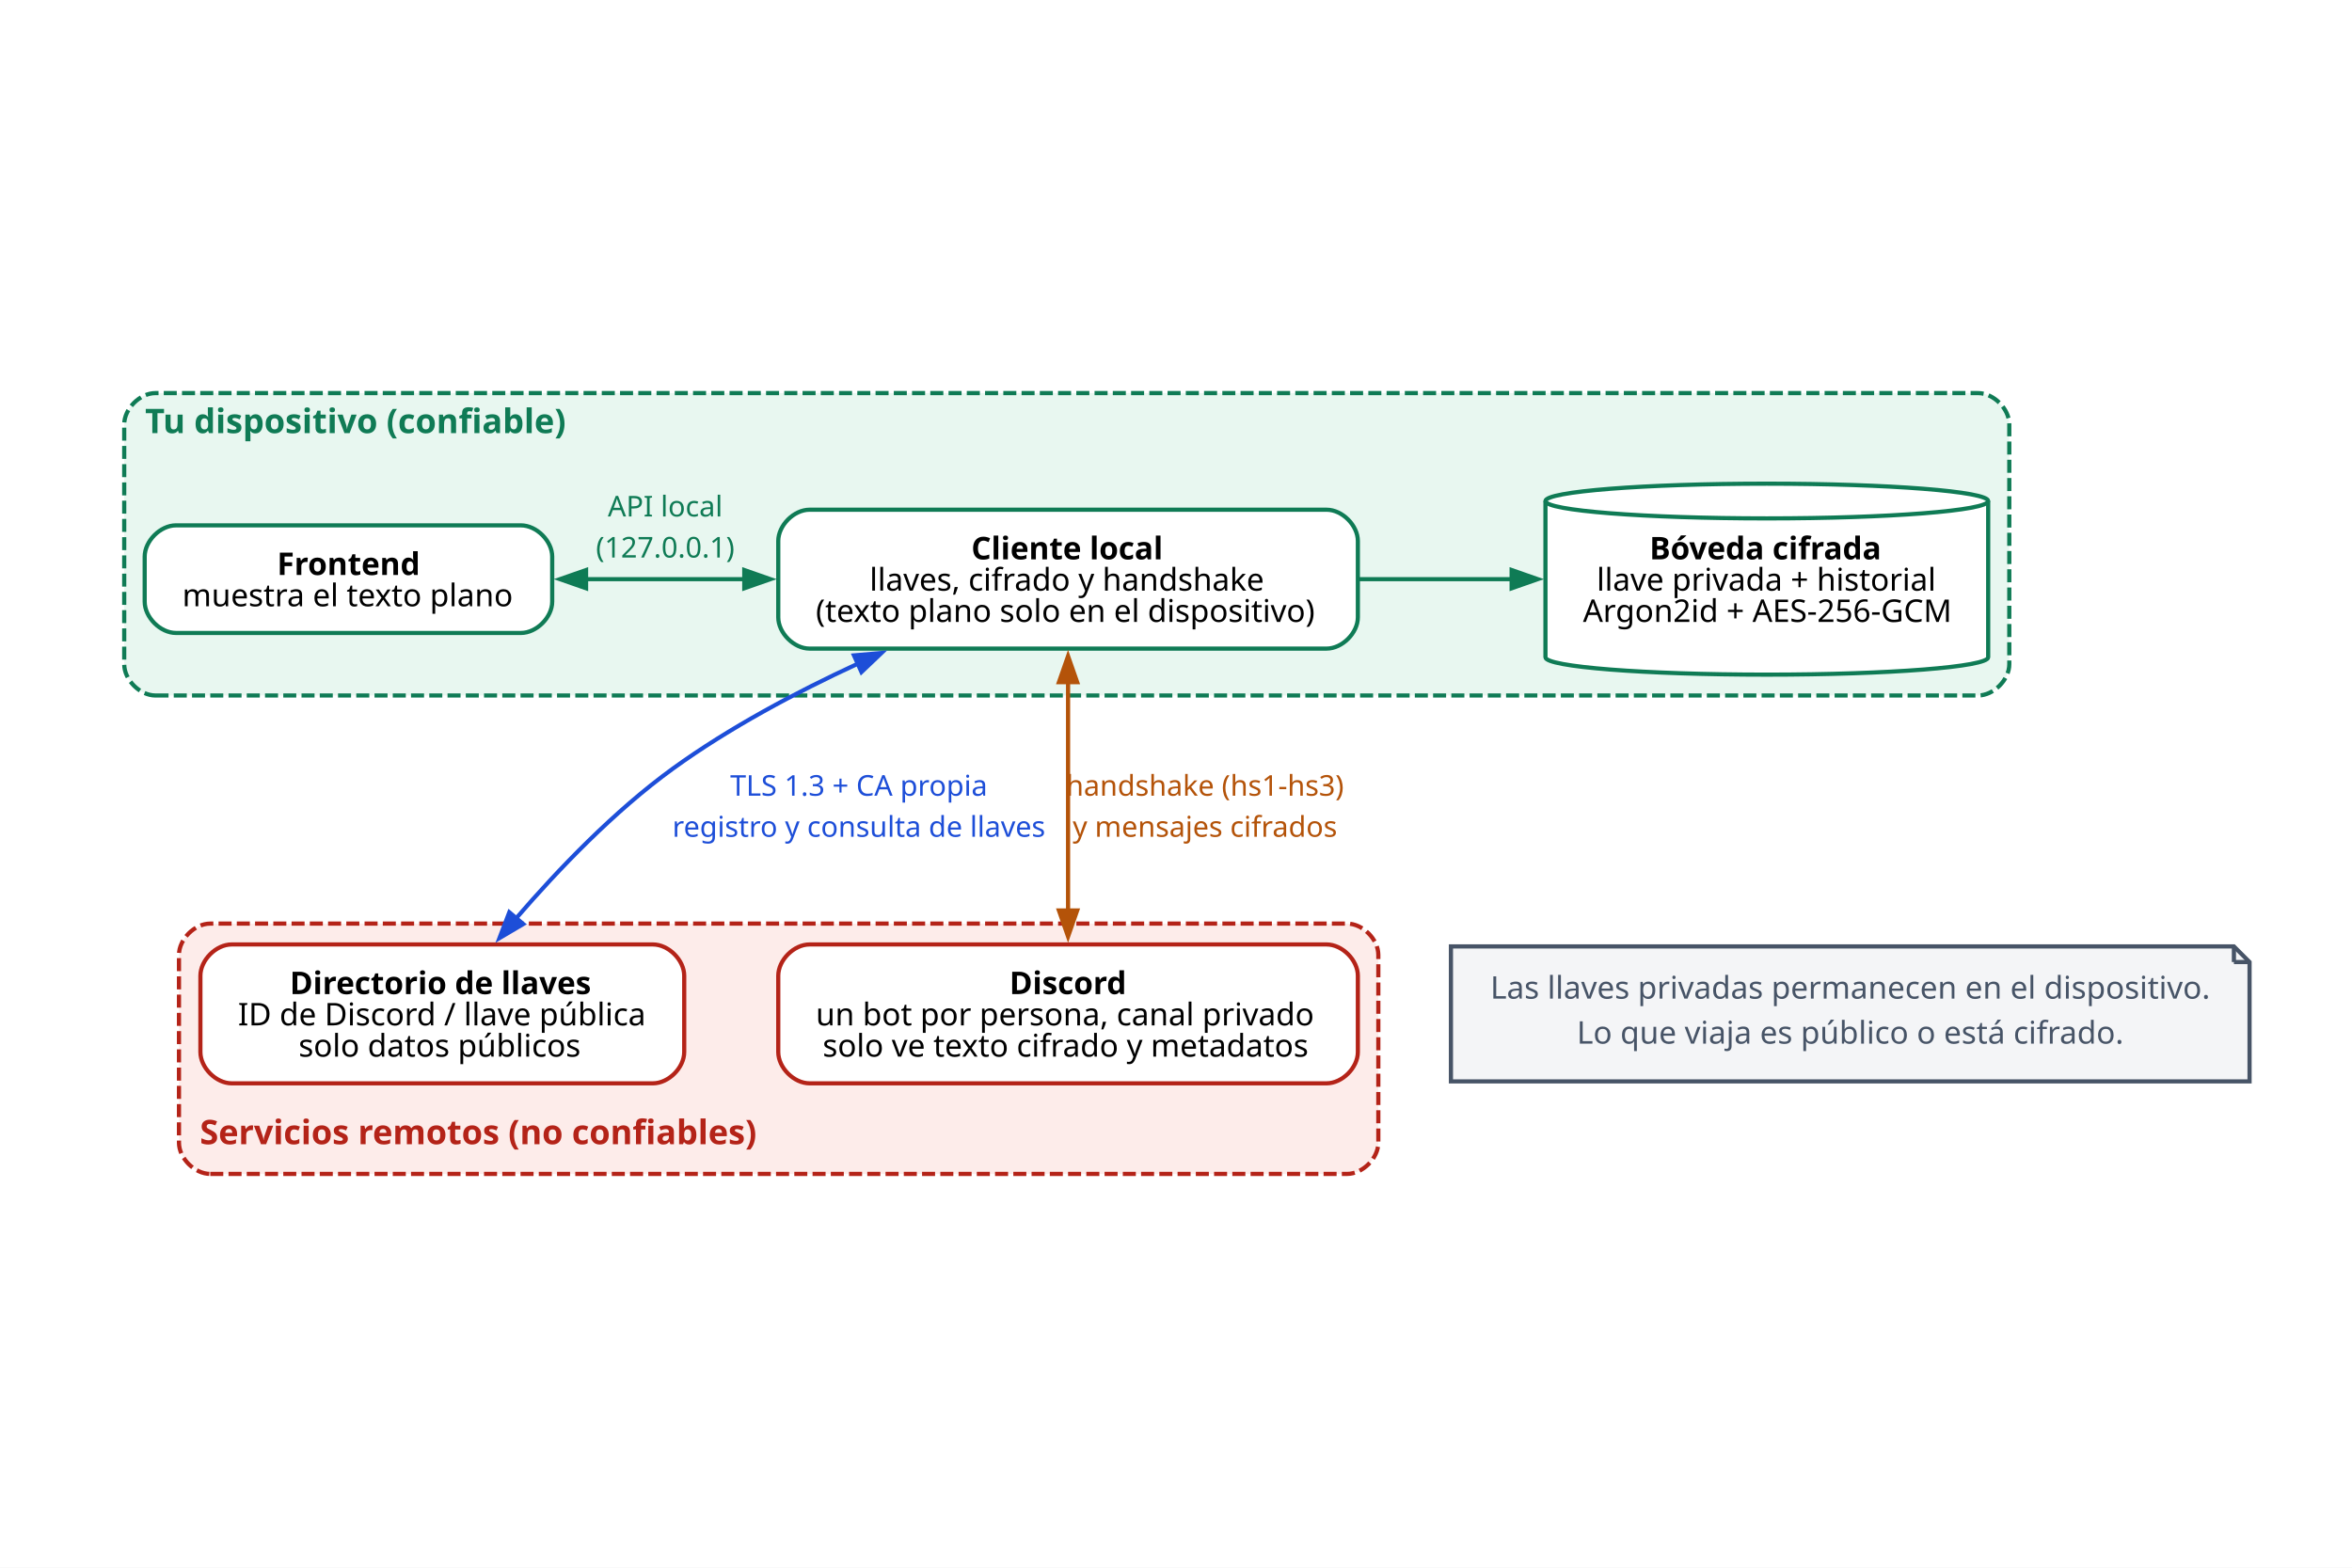
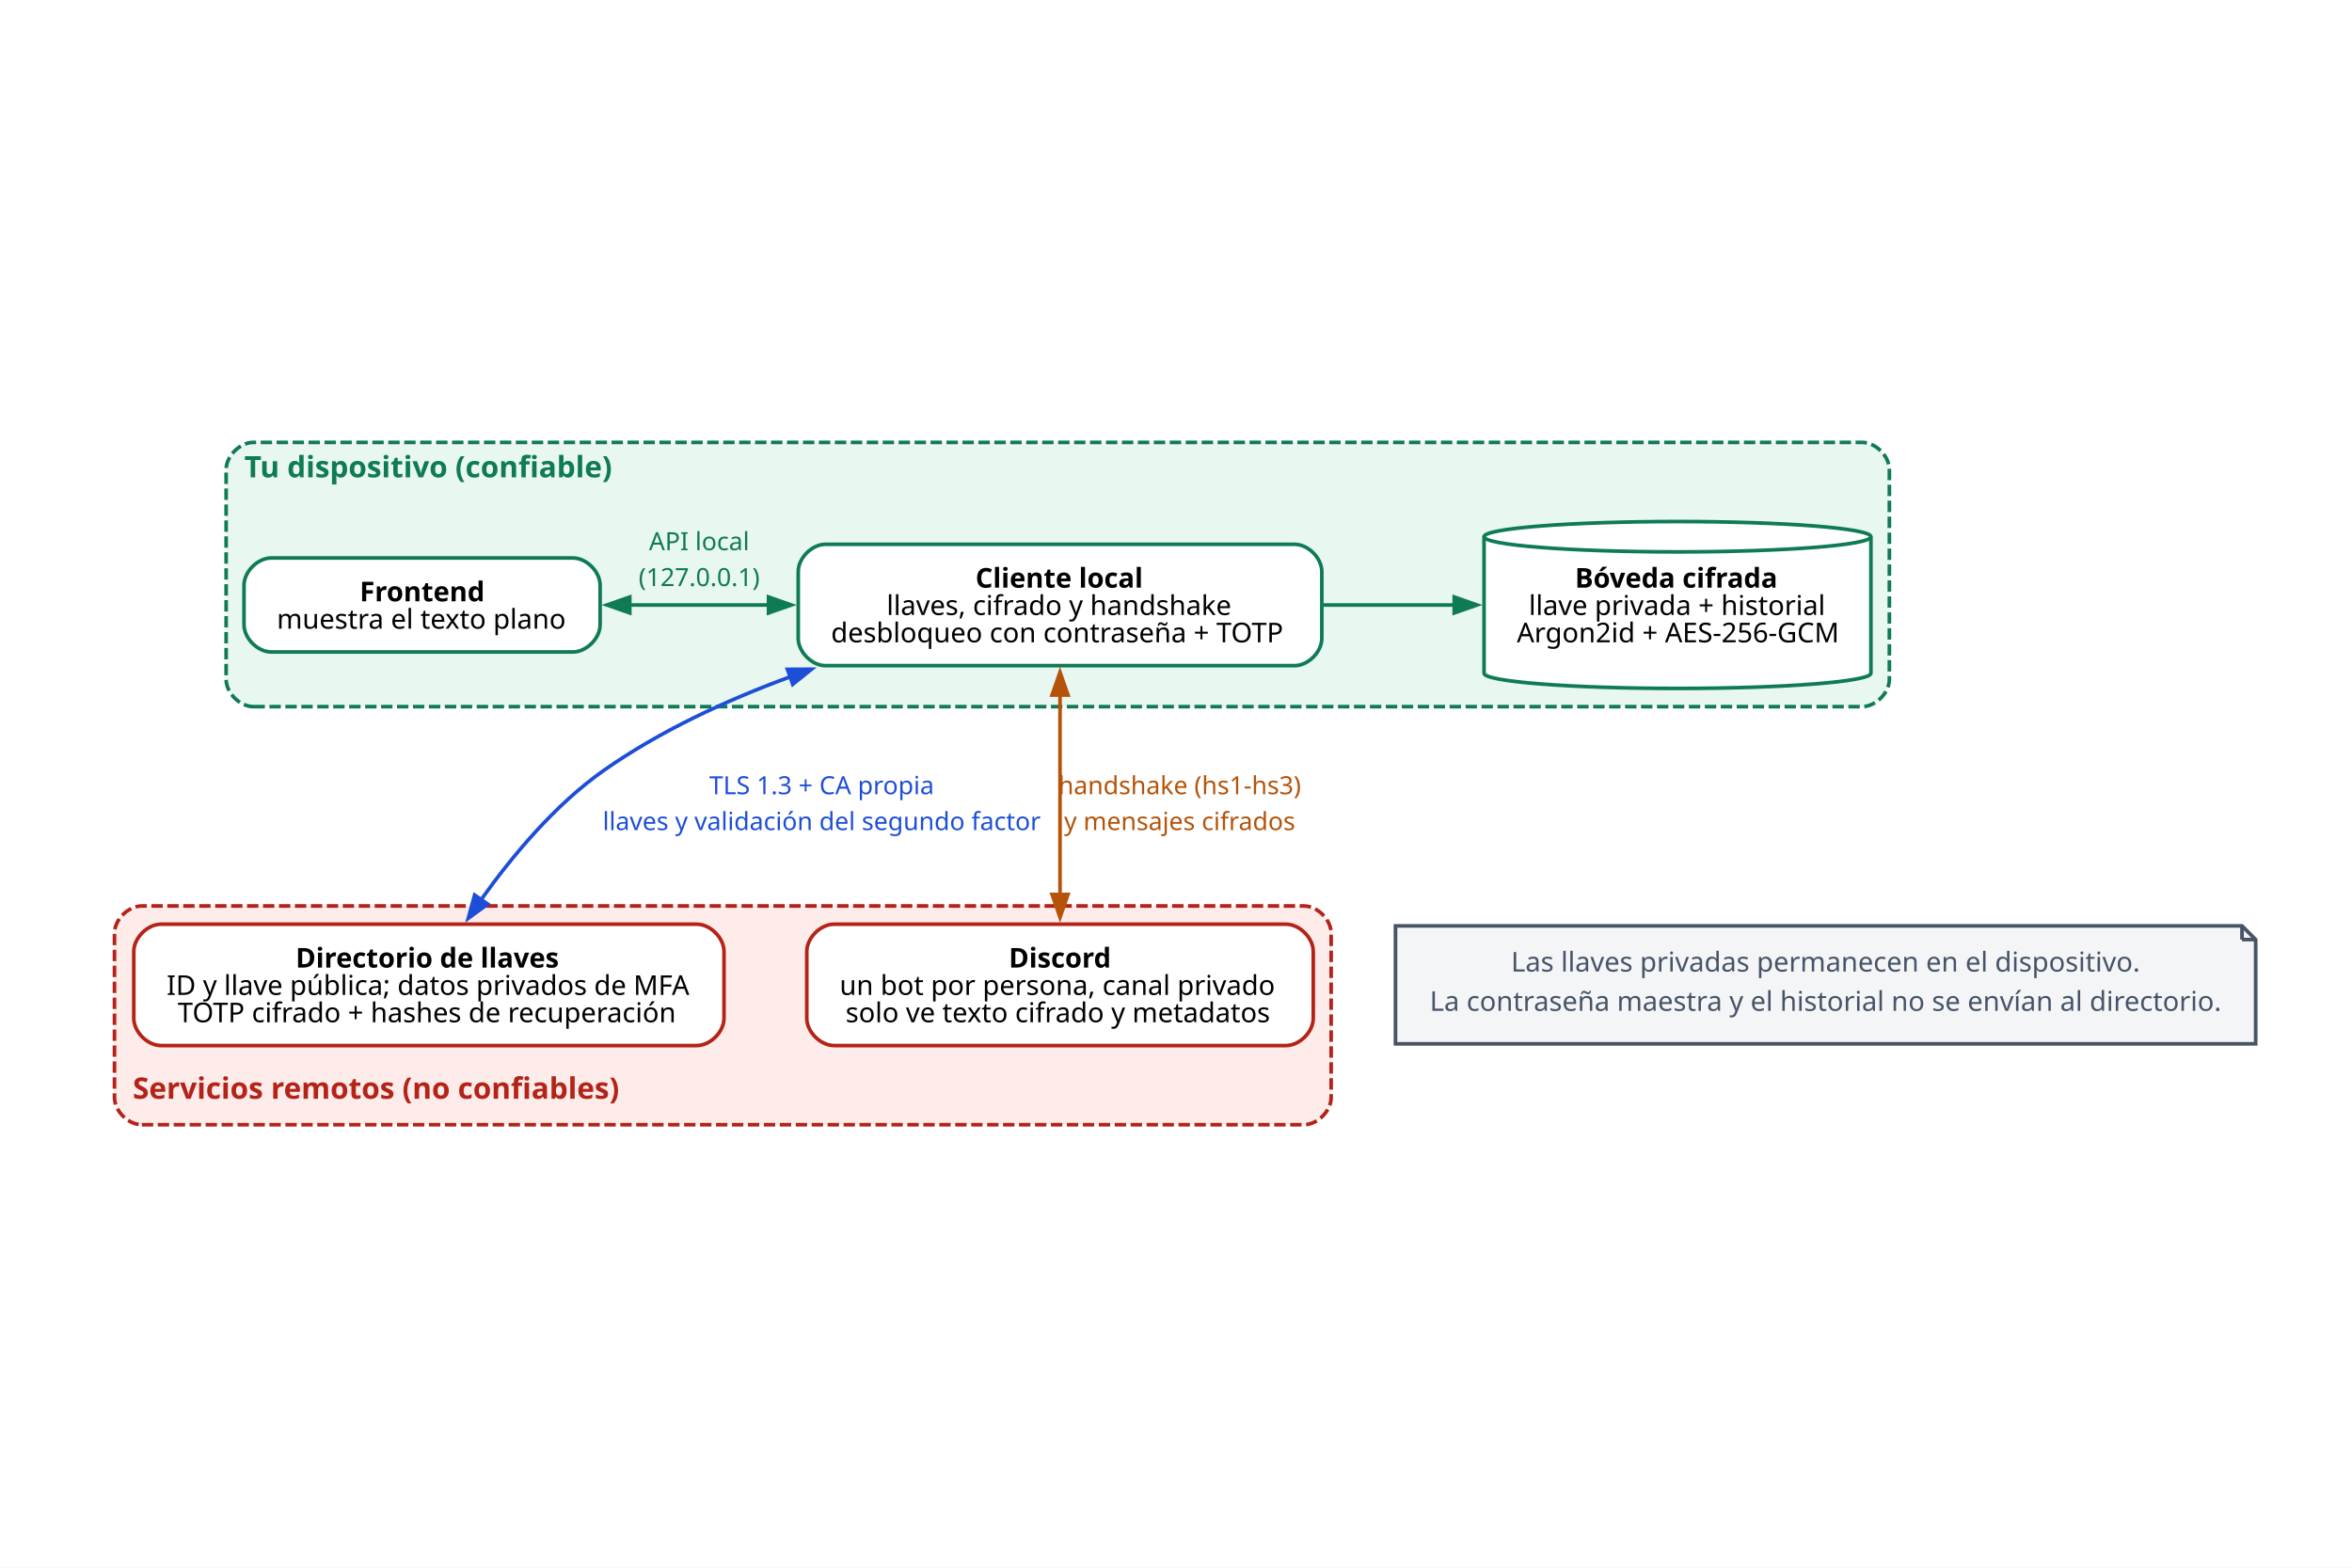
<svg xmlns="http://www.w3.org/2000/svg" width="1200" height="800" viewBox="0 0 1200 800">
  <rect width="1200" height="800" fill="white" />
-   <svg width="1152" height="752" viewBox="0.00 0.00 866.00 359.00" x="24" y="24" preserveAspectRatio="xMidYMid meet">
+   <svg width="1152" height="752" viewBox="0.00 0.00 991.00 359.00" x="24" y="24" preserveAspectRatio="xMidYMid meet">
    <g id="graph0" class="graph" transform="scale(1 1) rotate(0) translate(21.6 337.14)">
-       <polygon fill="white" stroke="none" points="-21.6,21.6 -21.6,-337.14 844.75,-337.14 844.75,21.6 -21.6,21.6" />
+       <polygon fill="white" stroke="none" points="-21.6,21.6 -21.6,-337.14 969.38,-337.14 969.38,21.6 -21.6,21.6" />
      <g id="clust1" class="cluster">
-         <path fill="#e8f7f0" stroke="#0f7b55" stroke-width="1.6" stroke-dasharray="5,2" d="M20,-191.53C20,-191.53 719,-191.53 719,-191.53 725,-191.53 731,-197.53 731,-203.53 731,-203.53 731,-295.54 731,-295.54 731,-301.54 725,-307.54 719,-307.54 719,-307.54 20,-307.54 20,-307.54 14,-307.54 8,-301.54 8,-295.54 8,-295.54 8,-203.53 8,-203.53 8,-197.53 14,-191.53 20,-191.53" />
-         <text xml:space="preserve" text-anchor="start" x="16" y="-292.19" font-family="Noto Sans" font-weight="bold" font-size="13.00" fill="#0f7b55">Tu dispositivo (confiable)</text>
+         <path fill="#e8f7f0" stroke="#0f7b55" stroke-width="1.6" stroke-dasharray="5,2" d="M69,-191.53C69,-191.53 775,-191.53 775,-191.53 781,-191.53 787,-197.53 787,-203.53 787,-203.53 787,-295.54 787,-295.54 787,-301.54 781,-307.54 775,-307.54 775,-307.54 69,-307.54 69,-307.54 63,-307.54 57,-301.54 57,-295.54 57,-295.54 57,-203.53 57,-203.53 57,-197.53 63,-191.53 69,-191.53" />
+         <text xml:space="preserve" text-anchor="start" x="65" y="-292.19" font-family="Noto Sans" font-weight="bold" font-size="13.00" fill="#0f7b55">Tu dispositivo (confiable)</text>
      </g>
      <g id="clust3" class="cluster">
-         <path fill="#fdecea" stroke="#b42318" stroke-width="1.6" stroke-dasharray="5,2" d="M41,-8C41,-8 477,-8 477,-8 483,-8 489,-14 489,-20 489,-20 489,-92.03 489,-92.03 489,-98.03 483,-104.03 477,-104.03 477,-104.03 41,-104.03 41,-104.03 35,-104.03 29,-98.03 29,-92.03 29,-92.03 29,-20 29,-20 29,-14 35,-8 41,-8" />
-         <text xml:space="preserve" text-anchor="start" x="37" y="-19.4" font-family="Noto Sans" font-weight="bold" font-size="13.00" fill="#b42318">Servicios remotos (no confiables)</text>
+         <path fill="#fdecea" stroke="#b42318" stroke-width="1.6" stroke-dasharray="5,2" d="M20,-8C20,-8 530,-8 530,-8 536,-8 542,-14 542,-20 542,-20 542,-92.03 542,-92.03 542,-98.03 536,-104.03 530,-104.03 530,-104.03 20,-104.03 20,-104.03 14,-104.03 8,-98.03 8,-92.03 8,-92.03 8,-20 8,-20 8,-14 14,-8 20,-8" />
+         <text xml:space="preserve" text-anchor="start" x="16" y="-19.4" font-family="Noto Sans" font-weight="bold" font-size="13.00" fill="#b42318">Servicios remotos (no confiables)</text>
      </g>
      <g id="node1" class="node">
-         <path fill="white" stroke="#0f7b55" stroke-width="1.6" d="M160.15,-256.8C160.15,-256.8 27.85,-256.8 27.85,-256.8 21.85,-256.8 15.85,-250.8 15.85,-244.8 15.85,-244.8 15.85,-227.52 15.85,-227.52 15.85,-221.52 21.85,-215.52 27.85,-215.52 27.85,-215.52 160.15,-215.52 160.15,-215.52 166.15,-215.52 172.15,-221.52 172.15,-227.52 172.15,-227.52 172.15,-244.8 172.15,-244.8 172.15,-250.8 166.15,-256.8 160.15,-256.8" />
-         <text xml:space="preserve" text-anchor="start" x="66.62" y="-237.76" font-family="Noto Sans" font-weight="bold" font-size="12.00">Frontend</text>
-         <text xml:space="preserve" text-anchor="start" x="30.25" y="-225.76" font-family="Noto Sans" font-size="12.00">muestra el texto plano</text>
+         <path fill="white" stroke="#0f7b55" stroke-width="1.6" d="M209.15,-256.8C209.15,-256.8 76.85,-256.8 76.85,-256.8 70.85,-256.8 64.85,-250.8 64.85,-244.8 64.85,-244.8 64.85,-227.52 64.85,-227.52 64.85,-221.52 70.85,-215.52 76.85,-215.52 76.85,-215.52 209.15,-215.52 209.15,-215.52 215.15,-215.52 221.15,-221.52 221.15,-227.52 221.15,-227.52 221.15,-244.8 221.15,-244.8 221.15,-250.8 215.15,-256.8 209.15,-256.8" />
+         <text xml:space="preserve" text-anchor="start" x="115.62" y="-237.76" font-family="Noto Sans" font-weight="bold" font-size="12.00">Frontend</text>
+         <text xml:space="preserve" text-anchor="start" x="79.25" y="-225.76" font-family="Noto Sans" font-size="12.00">muestra el texto plano</text>
      </g>
      <g id="node2" class="node">
-         <path fill="white" stroke="#0f7b55" stroke-width="1.6" d="M469.15,-262.8C469.15,-262.8 270.85,-262.8 270.85,-262.8 264.85,-262.8 258.85,-256.8 258.85,-250.8 258.85,-250.8 258.85,-221.52 258.85,-221.52 258.85,-215.52 264.85,-209.52 270.85,-209.52 270.85,-209.52 469.15,-209.52 469.15,-209.52 475.15,-209.52 481.15,-215.52 481.15,-221.52 481.15,-221.52 481.15,-250.8 481.15,-250.8 481.15,-256.8 475.15,-262.8 469.15,-262.8" />
-         <text xml:space="preserve" text-anchor="start" x="332.88" y="-243.76" font-family="Noto Sans" font-weight="bold" font-size="12.00">Cliente local</text>
-         <text xml:space="preserve" text-anchor="start" x="293.88" y="-231.76" font-family="Noto Sans" font-size="12.00">llaves, cifrado y handshake</text>
-         <text xml:space="preserve" text-anchor="start" x="273.25" y="-219.76" font-family="Noto Sans" font-size="12.00">(texto plano solo en el dispositivo)</text>
+         <path fill="white" stroke="#0f7b55" stroke-width="1.6" d="M525.9,-262.8C525.9,-262.8 320.1,-262.8 320.1,-262.8 314.1,-262.8 308.1,-256.8 308.1,-250.8 308.1,-250.8 308.1,-221.52 308.1,-221.52 308.1,-215.52 314.1,-209.52 320.1,-209.52 320.1,-209.52 525.9,-209.52 525.9,-209.52 531.9,-209.52 537.9,-215.52 537.9,-221.52 537.9,-221.52 537.9,-250.8 537.9,-250.8 537.9,-256.8 531.9,-262.8 525.9,-262.8" />
+         <text xml:space="preserve" text-anchor="start" x="385.88" y="-243.76" font-family="Noto Sans" font-weight="bold" font-size="12.00">Cliente local</text>
+         <text xml:space="preserve" text-anchor="start" x="346.88" y="-231.76" font-family="Noto Sans" font-size="12.00">llaves, cifrado y handshake</text>
+         <text xml:space="preserve" text-anchor="start" x="322.5" y="-219.76" font-family="Noto Sans" font-size="12.00">desbloqueo con contraseña + TOTP</text>
      </g>
      <g id="edge1" class="edge">
-         <path fill="none" stroke="#0f7b55" stroke-width="1.6" d="M185.12,-236.16C204.58,-236.16 225.45,-236.16 245.91,-236.16" />
-         <polygon fill="#0f7b55" stroke="#0f7b55" stroke-width="1.6" points="185.14,-232.66 175.14,-236.16 185.14,-239.66 185.14,-232.66" />
-         <polygon fill="#0f7b55" stroke="#0f7b55" stroke-width="1.6" points="245.82,-239.66 255.82,-236.16 245.82,-232.66 245.82,-239.66" />
-         <text xml:space="preserve" text-anchor="middle" x="215.5" y="-260.21" font-family="Noto Sans" font-size="11.00" fill="#0f7b55">API local</text>
-         <text xml:space="preserve" text-anchor="middle" x="215.5" y="-244.46" font-family="Noto Sans" font-size="11.00" fill="#0f7b55">(127.0.0.1)</text>
+         <path fill="none" stroke="#0f7b55" stroke-width="1.6" d="M234.14,-236.16C253.61,-236.16 274.53,-236.16 295.09,-236.16" />
+         <polygon fill="#0f7b55" stroke="#0f7b55" stroke-width="1.6" points="234.16,-232.66 224.16,-236.16 234.16,-239.66 234.16,-232.66" />
+         <polygon fill="#0f7b55" stroke="#0f7b55" stroke-width="1.6" points="295.07,-239.66 305.07,-236.16 295.07,-232.66 295.07,-239.66" />
+         <text xml:space="preserve" text-anchor="middle" x="264.62" y="-260.21" font-family="Noto Sans" font-size="11.00" fill="#0f7b55">API local</text>
+         <text xml:space="preserve" text-anchor="middle" x="264.62" y="-244.46" font-family="Noto Sans" font-size="11.00" fill="#0f7b55">(127.0.0.1)</text>
      </g>
      <g id="node3" class="node">
-         <path fill="white" stroke="#0f7b55" stroke-width="1.6" d="M722.9,-266.13C722.9,-269.8 684.85,-272.79 638,-272.79 591.15,-272.79 553.1,-269.8 553.1,-266.13 553.1,-266.13 553.1,-206.19 553.1,-206.19 553.1,-202.52 591.15,-199.53 638,-199.53 684.85,-199.53 722.9,-202.52 722.9,-206.19 722.9,-206.19 722.9,-266.13 722.9,-266.13" />
-         <path fill="none" stroke="#0f7b55" stroke-width="1.6" d="M722.9,-266.13C722.9,-262.46 684.85,-259.47 638,-259.47 591.15,-259.47 553.1,-262.46 553.1,-266.13" />
-         <text xml:space="preserve" text-anchor="start" x="593" y="-243.76" font-family="Noto Sans" font-weight="bold" font-size="12.00">Bóveda cifrada</text>
-         <text xml:space="preserve" text-anchor="start" x="572.75" y="-231.76" font-family="Noto Sans" font-size="12.00">llave privada + historial</text>
-         <text xml:space="preserve" text-anchor="start" x="567.5" y="-219.76" font-family="Noto Sans" font-size="12.00">Argon2id + AES-256-GCM</text>
+         <path fill="white" stroke="#0f7b55" stroke-width="1.6" d="M778.9,-266.13C778.9,-269.8 740.85,-272.79 694,-272.79 647.15,-272.79 609.1,-269.8 609.1,-266.13 609.1,-266.13 609.1,-206.19 609.1,-206.19 609.1,-202.52 647.15,-199.53 694,-199.53 740.85,-199.53 778.9,-202.52 778.9,-206.19 778.9,-206.19 778.9,-266.13 778.9,-266.13" />
+         <path fill="none" stroke="#0f7b55" stroke-width="1.6" d="M778.9,-266.13C778.9,-262.46 740.85,-259.47 694,-259.47 647.15,-259.47 609.1,-262.46 609.1,-266.13" />
+         <text xml:space="preserve" text-anchor="start" x="649" y="-243.76" font-family="Noto Sans" font-weight="bold" font-size="12.00">Bóveda cifrada</text>
+         <text xml:space="preserve" text-anchor="start" x="628.75" y="-231.76" font-family="Noto Sans" font-size="12.00">llave privada + historial</text>
+         <text xml:space="preserve" text-anchor="start" x="623.5" y="-219.76" font-family="Noto Sans" font-size="12.00">Argon2id + AES-256-GCM</text>
      </g>
      <g id="edge2" class="edge">
-         <path fill="none" stroke="#0f7b55" stroke-width="1.6" d="M481.75,-236.16C501.3,-236.16 520.84,-236.16 540.38,-236.16" />
-         <polygon fill="#0f7b55" stroke="#0f7b55" stroke-width="1.6" points="540.13,-239.66 550.13,-236.16 540.13,-232.66 540.13,-239.66" />
+         <path fill="none" stroke="#0f7b55" stroke-width="1.6" d="M538.65,-236.16C557.82,-236.16 577,-236.16 596.17,-236.16" />
+         <polygon fill="#0f7b55" stroke="#0f7b55" stroke-width="1.6" points="596.02,-239.66 606.02,-236.16 596.02,-232.66 596.02,-239.66" />
      </g>
      <g id="node4" class="node">
-         <path fill="white" stroke="#b42318" stroke-width="1.6" d="M210.78,-96.03C210.78,-96.03 49.22,-96.03 49.22,-96.03 43.22,-96.03 37.22,-90.03 37.22,-84.03 37.22,-84.03 37.22,-54.75 37.22,-54.75 37.22,-48.75 43.22,-42.75 49.22,-42.75 49.22,-42.75 210.78,-42.75 210.78,-42.75 216.78,-42.75 222.78,-48.75 222.78,-54.75 222.78,-54.75 222.78,-84.03 222.78,-84.03 222.78,-90.03 216.78,-96.03 210.78,-96.03" />
-         <text xml:space="preserve" text-anchor="start" x="71.5" y="-76.99" font-family="Noto Sans" font-weight="bold" font-size="12.00">Directorio de llaves</text>
-         <text xml:space="preserve" text-anchor="start" x="51.62" y="-64.99" font-family="Noto Sans" font-size="12.00">ID de Discord / llave pública</text>
-         <text xml:space="preserve" text-anchor="start" x="74.88" y="-52.99" font-family="Noto Sans" font-size="12.00">solo datos públicos</text>
+         <path fill="white" stroke="#b42318" stroke-width="1.6" d="M263.52,-96.03C263.52,-96.03 28.48,-96.03 28.48,-96.03 22.48,-96.03 16.47,-90.03 16.47,-84.03 16.47,-84.03 16.47,-54.75 16.47,-54.75 16.47,-48.75 22.47,-42.75 28.47,-42.75 28.47,-42.75 263.52,-42.75 263.52,-42.75 269.52,-42.75 275.52,-48.75 275.52,-54.75 275.52,-54.75 275.52,-84.03 275.52,-84.03 275.52,-90.03 269.52,-96.03 263.52,-96.03" />
+         <text xml:space="preserve" text-anchor="start" x="87.5" y="-76.99" font-family="Noto Sans" font-weight="bold" font-size="12.00">Directorio de llaves</text>
+         <text xml:space="preserve" text-anchor="start" x="30.88" y="-64.99" font-family="Noto Sans" font-size="12.00">ID y llave pública; datos privados de MFA</text>
+         <text xml:space="preserve" text-anchor="start" x="35.75" y="-52.99" font-family="Noto Sans" font-size="12.00">TOTP cifrado + hashes de recuperación</text>
      </g>
      <g id="edge3" class="edge">
-         <path fill="none" stroke="#1d4ed8" stroke-width="1.6" d="M289.45,-203.77C265.58,-192.74 240.07,-179.14 218.5,-163.53 196.03,-147.27 174.51,-124.84 158.32,-106.06" />
-         <polygon fill="#1d4ed8" stroke="#1d4ed8" stroke-width="1.6" points="287.89,-206.91 298.44,-207.83 290.76,-200.52 287.89,-206.91" />
-         <polygon fill="#1d4ed8" stroke="#1d4ed8" stroke-width="1.6" points="161.05,-103.87 151.92,-98.48 155.7,-108.38 161.05,-103.87" />
-         <text xml:space="preserve" text-anchor="middle" x="289.75" y="-153.08" font-family="Noto Sans" font-size="11.00" fill="#1d4ed8">TLS 1.3 + CA propia</text>
-         <text xml:space="preserve" text-anchor="middle" x="289.75" y="-137.33" font-family="Noto Sans" font-size="11.00" fill="#1d4ed8">registro y consulta de llaves</text>
+         <path fill="none" stroke="#1d4ed8" stroke-width="1.6" d="M304.59,-204.64C276.31,-194.24 247.24,-180.74 222.75,-163.53 201.34,-148.49 182.56,-125.96 168.93,-106.82" />
+         <polygon fill="#1d4ed8" stroke="#1d4ed8" stroke-width="1.6" points="303.35,-207.91 313.94,-207.96 305.69,-201.32 303.35,-207.91" />
+         <polygon fill="#1d4ed8" stroke="#1d4ed8" stroke-width="1.6" points="171.83,-104.86 163.28,-98.61 166.06,-108.83 171.83,-104.86" />
+         <text xml:space="preserve" text-anchor="middle" x="318.38" y="-153.08" font-family="Noto Sans" font-size="11.00" fill="#1d4ed8">TLS 1.3 + CA propia</text>
+         <text xml:space="preserve" text-anchor="middle" x="318.38" y="-137.33" font-family="Noto Sans" font-size="11.00" fill="#1d4ed8">llaves y validación del segundo factor</text>
      </g>
      <g id="node5" class="node">
-         <path fill="white" stroke="#b42318" stroke-width="1.6" d="M469.15,-96.03C469.15,-96.03 270.85,-96.03 270.85,-96.03 264.85,-96.03 258.85,-90.03 258.85,-84.03 258.85,-84.03 258.85,-54.75 258.85,-54.75 258.85,-48.75 264.85,-42.75 270.85,-42.75 270.85,-42.75 469.15,-42.75 469.15,-42.75 475.15,-42.75 481.15,-48.75 481.15,-54.75 481.15,-54.75 481.15,-84.03 481.15,-84.03 481.15,-90.03 475.15,-96.03 469.15,-96.03" />
-         <text xml:space="preserve" text-anchor="start" x="347.5" y="-76.99" font-family="Noto Sans" font-weight="bold" font-size="12.00">Discord</text>
-         <text xml:space="preserve" text-anchor="start" x="273.25" y="-64.99" font-family="Noto Sans" font-size="12.00">un bot por persona, canal privado</text>
-         <text xml:space="preserve" text-anchor="start" x="275.88" y="-52.99" font-family="Noto Sans" font-size="12.00">solo ve texto cifrado y metadatos</text>
+         <path fill="white" stroke="#b42318" stroke-width="1.6" d="M522.15,-96.03C522.15,-96.03 323.85,-96.03 323.85,-96.03 317.85,-96.03 311.85,-90.03 311.85,-84.03 311.85,-84.03 311.85,-54.75 311.85,-54.75 311.85,-48.75 317.85,-42.75 323.85,-42.75 323.85,-42.75 522.15,-42.75 522.15,-42.75 528.15,-42.75 534.15,-48.75 534.15,-54.75 534.15,-54.75 534.15,-84.03 534.15,-84.03 534.15,-90.03 528.15,-96.03 522.15,-96.03" />
+         <text xml:space="preserve" text-anchor="start" x="400.5" y="-76.99" font-family="Noto Sans" font-weight="bold" font-size="12.00">Discord</text>
+         <text xml:space="preserve" text-anchor="start" x="326.25" y="-64.99" font-family="Noto Sans" font-size="12.00">un bot por persona, canal privado</text>
+         <text xml:space="preserve" text-anchor="start" x="328.88" y="-52.99" font-family="Noto Sans" font-size="12.00">solo ve texto cifrado y metadatos</text>
      </g>
      <g id="edge4" class="edge">
-         <path fill="none" stroke="#b45309" stroke-width="1.6" d="M370,-196.65C370,-170.22 370,-135.28 370,-108.86" />
-         <polygon fill="#b45309" stroke="#b45309" stroke-width="1.6" points="366.5,-196.63 370,-206.63 373.5,-196.63 366.5,-196.63" />
-         <polygon fill="#b45309" stroke="#b45309" stroke-width="1.6" points="373.5,-109.07 370,-99.07 366.5,-109.07 373.5,-109.07" />
-         <text xml:space="preserve" text-anchor="middle" x="422.5" y="-153.08" font-family="Noto Sans" font-size="11.00" fill="#b45309">handshake (hs1-hs3)</text>
-         <text xml:space="preserve" text-anchor="middle" x="422.5" y="-137.33" font-family="Noto Sans" font-size="11.00" fill="#b45309">y mensajes cifrados</text>
+         <path fill="none" stroke="#b45309" stroke-width="1.6" d="M423,-196.65C423,-170.22 423,-135.28 423,-108.86" />
+         <polygon fill="#b45309" stroke="#b45309" stroke-width="1.6" points="419.5,-196.63 423,-206.63 426.5,-196.63 419.5,-196.63" />
+         <polygon fill="#b45309" stroke="#b45309" stroke-width="1.6" points="426.5,-109.07 423,-99.07 419.5,-109.07 426.5,-109.07" />
+         <text xml:space="preserve" text-anchor="middle" x="475.5" y="-153.08" font-family="Noto Sans" font-size="11.00" fill="#b45309">handshake (hs1-hs3)</text>
+         <text xml:space="preserve" text-anchor="middle" x="475.5" y="-137.33" font-family="Noto Sans" font-size="11.00" fill="#b45309">y mensajes cifrados</text>
      </g>
      <g id="node6" class="node">
-         <polygon fill="#f4f5f7" stroke="#475467" stroke-width="1.6" points="817.15,-95.28 516.85,-95.28 516.85,-43.5 823.15,-43.5 823.15,-89.28 817.15,-95.28" />
-         <polyline fill="none" stroke="#475467" stroke-width="1.6" points="817.15,-95.28 817.15,-89.28" />
-         <polyline fill="none" stroke="#475467" stroke-width="1.6" points="823.15,-89.28 817.15,-89.28" />
-         <text xml:space="preserve" text-anchor="middle" x="670" y="-75.24" font-family="Noto Sans" font-size="12.00" fill="#475467">Las llaves privadas permanecen en el dispositivo.</text>
-         <text xml:space="preserve" text-anchor="middle" x="670" y="-57.99" font-family="Noto Sans" font-size="12.00" fill="#475467">Lo que viaja es público o está cifrado.</text>
+         <polygon fill="#f4f5f7" stroke="#475467" stroke-width="1.6" points="941.77,-95.28 570.23,-95.28 570.23,-43.5 947.77,-43.5 947.77,-89.28 941.77,-95.28" />
+         <polyline fill="none" stroke="#475467" stroke-width="1.6" points="941.77,-95.28 941.77,-89.28" />
+         <polyline fill="none" stroke="#475467" stroke-width="1.6" points="947.77,-89.28 941.77,-89.28" />
+         <text xml:space="preserve" text-anchor="middle" x="759" y="-75.24" font-family="Noto Sans" font-size="12.00" fill="#475467">Las llaves privadas permanecen en el dispositivo.</text>
+         <text xml:space="preserve" text-anchor="middle" x="759" y="-57.99" font-family="Noto Sans" font-size="12.00" fill="#475467">La contraseña maestra y el historial no se envían al directorio.</text>
      </g>
    </g>
  </svg>
</svg>
